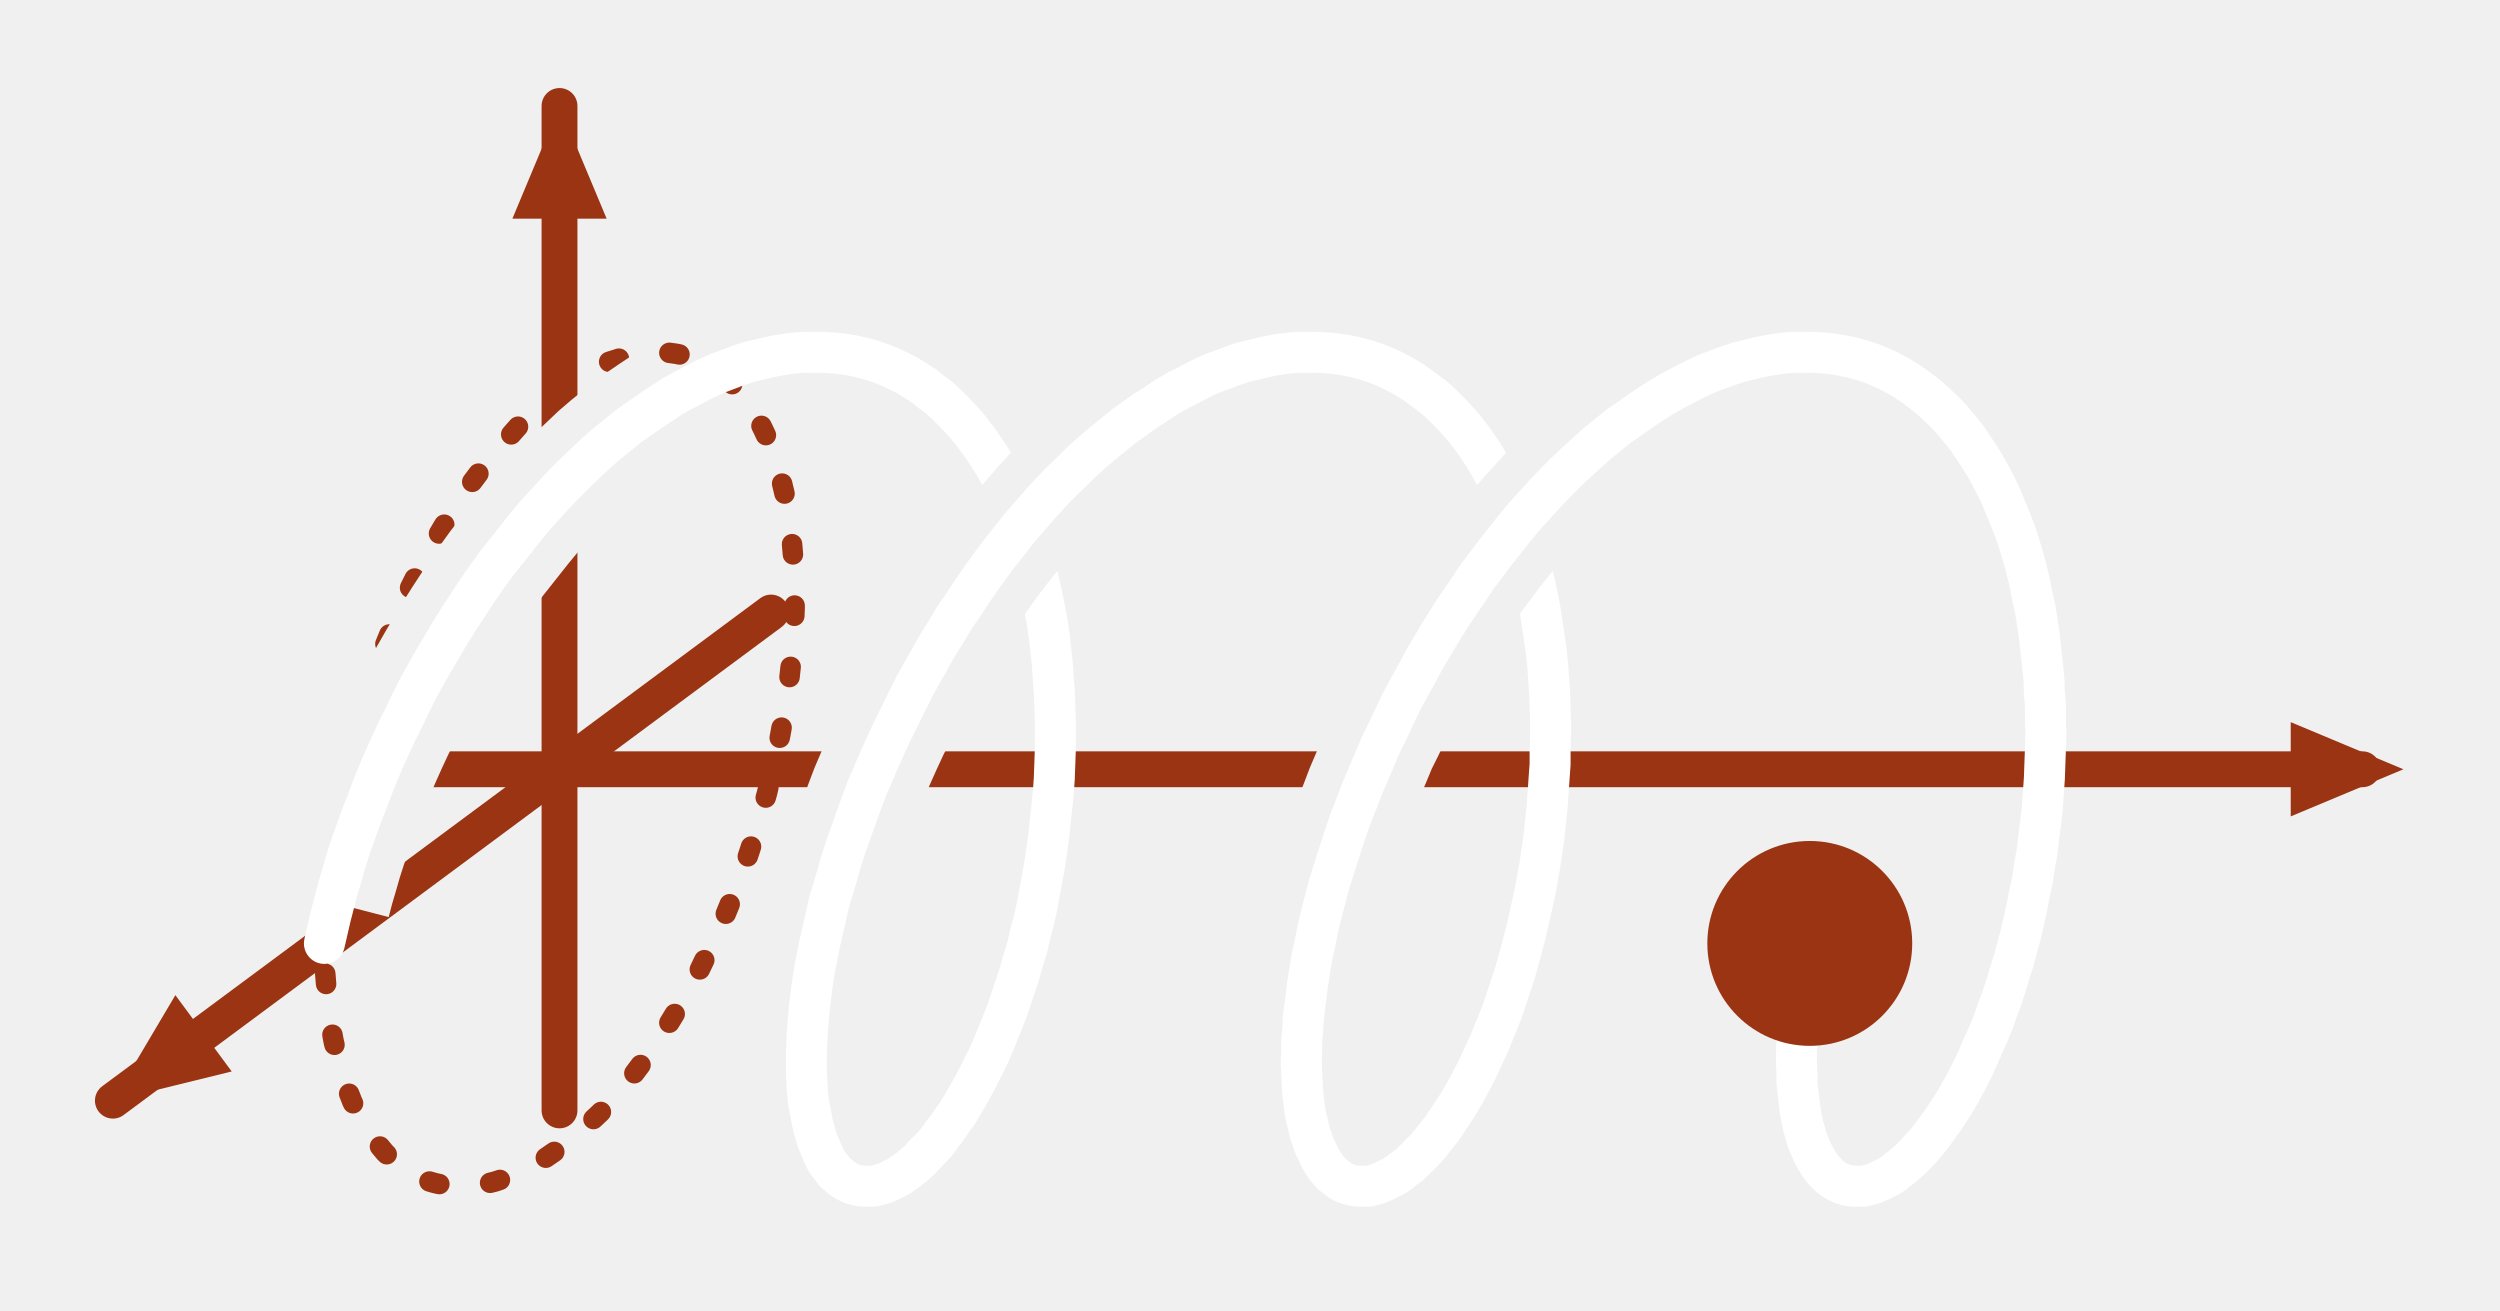
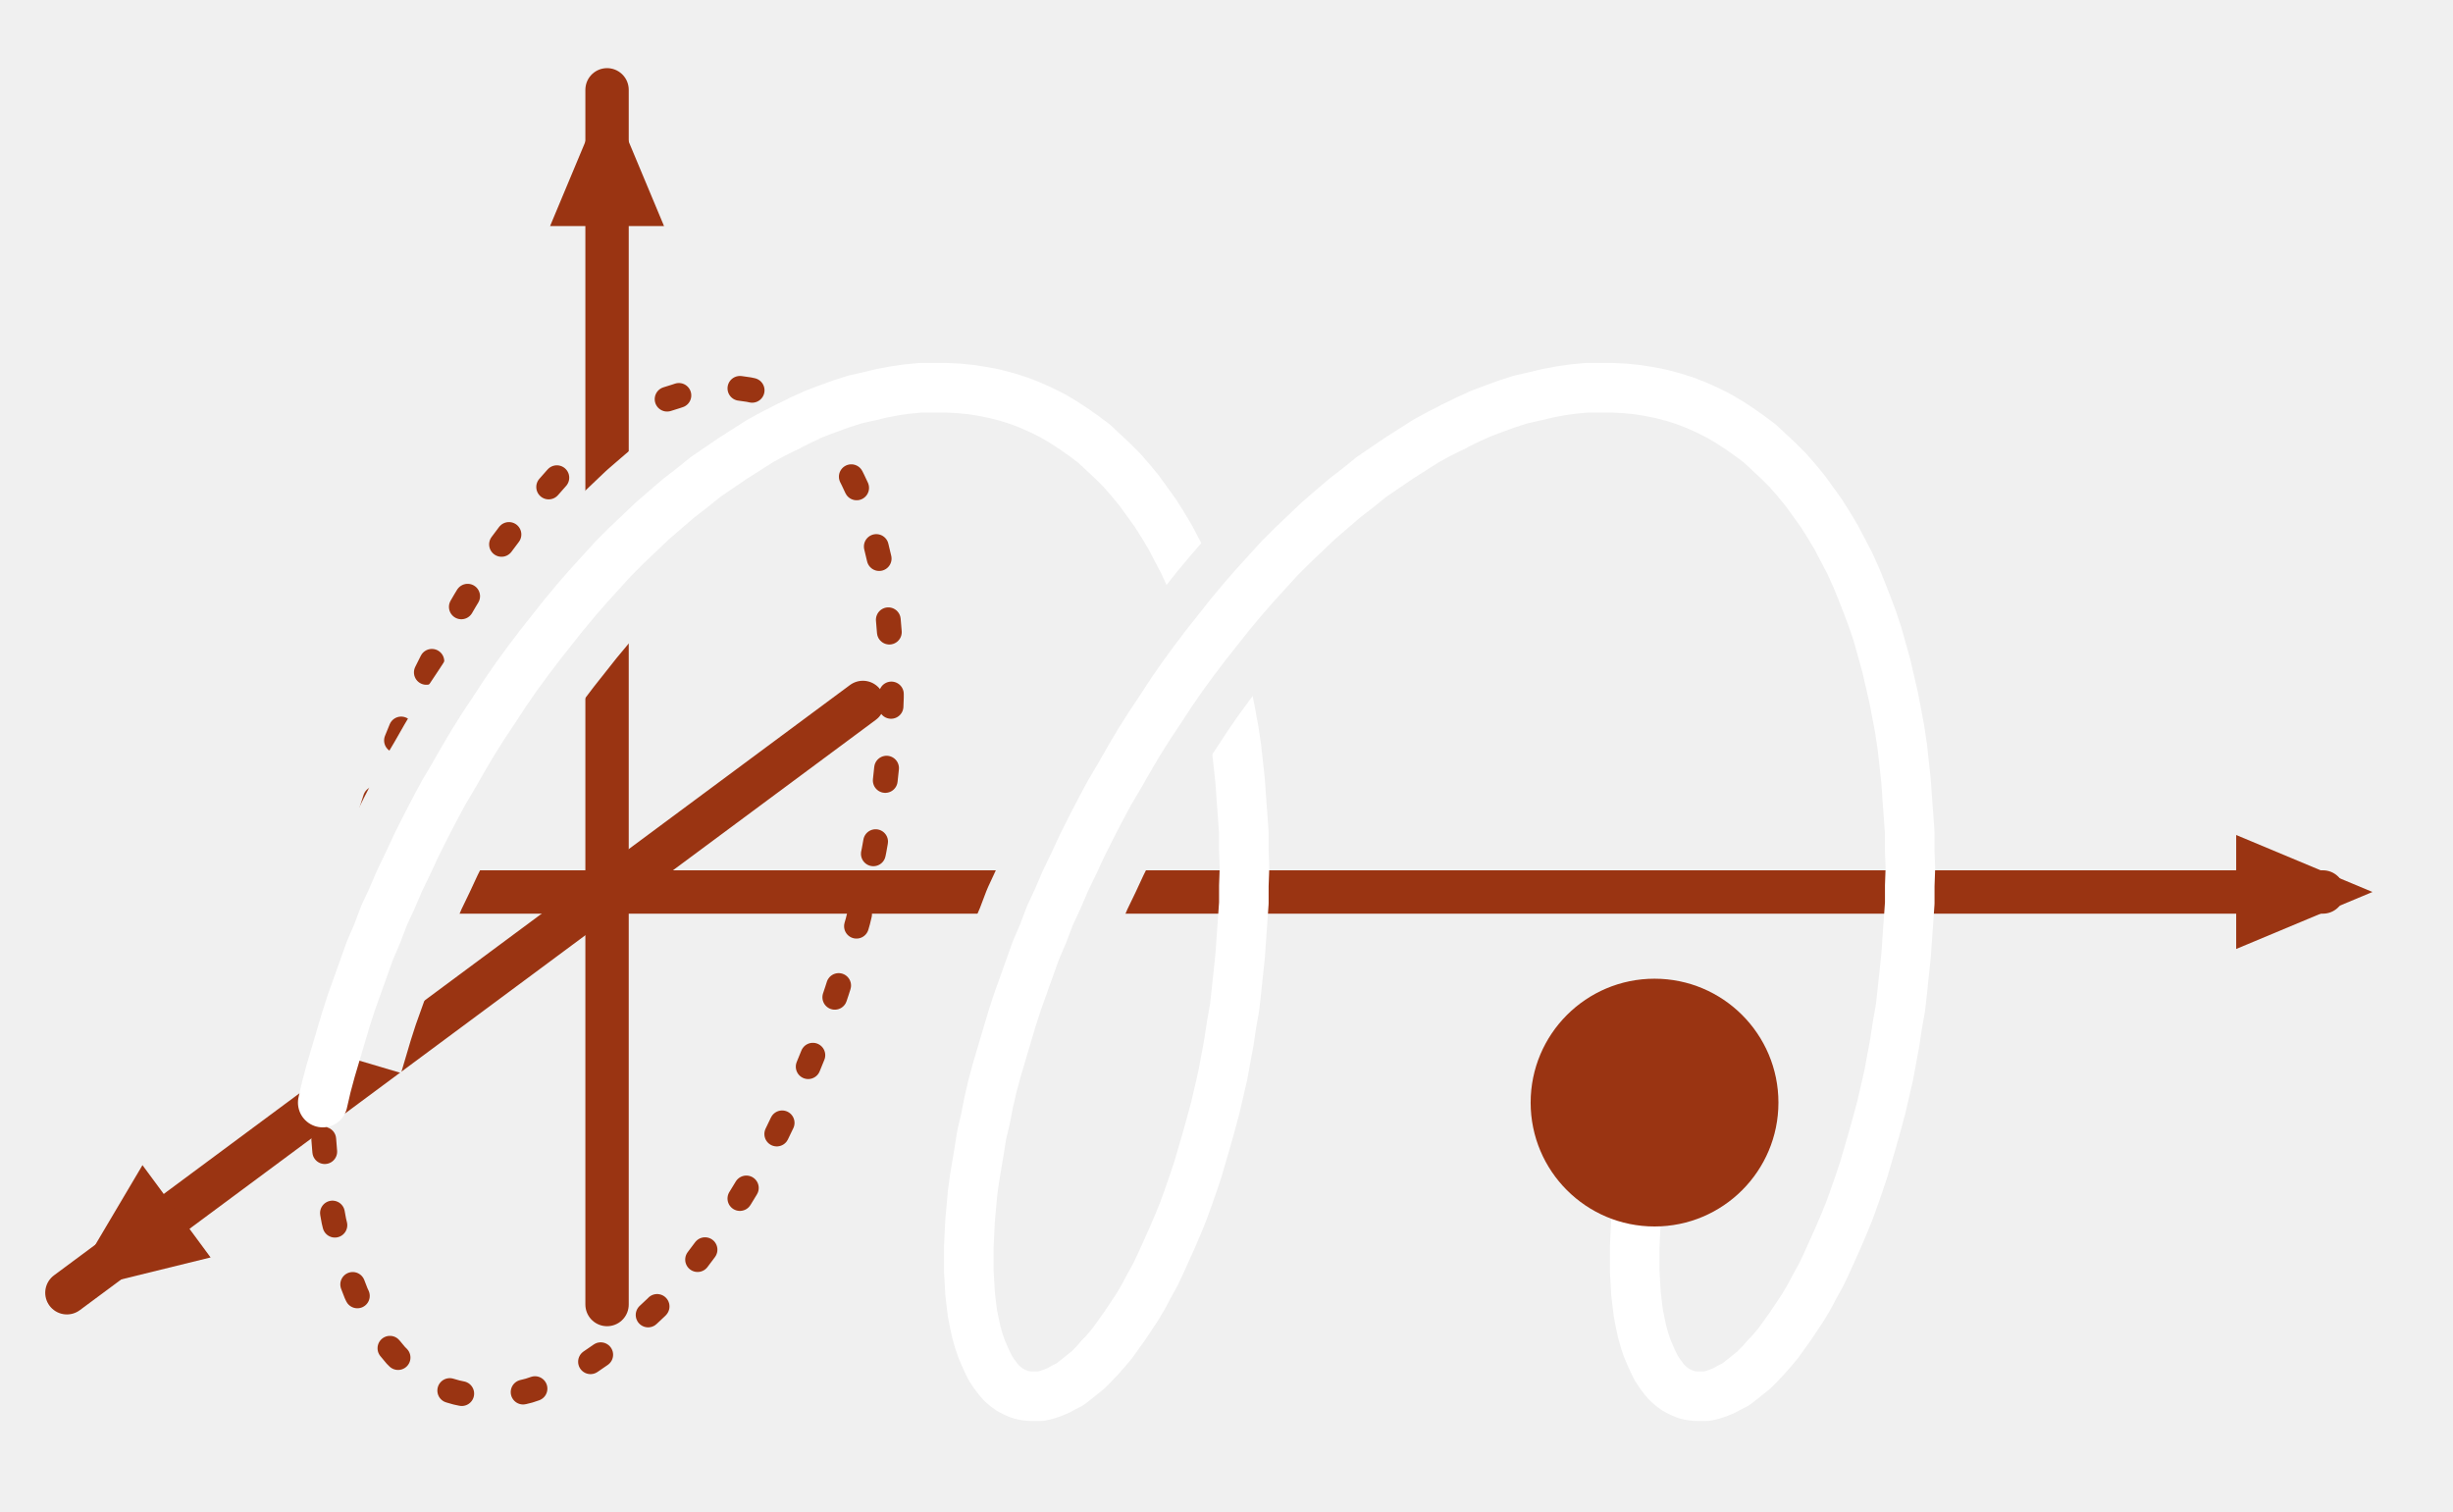
- <svg xmlns="http://www.w3.org/2000/svg" viewBox="50 150 410 215">
-   <g fill="none" stroke-linejoin="round" transform="translate(256 256) scale(0.84) translate(-248 -238)">
+ <svg xmlns="http://www.w3.org/2000/svg" viewBox="14 118 396 244">
+   <g fill="none" stroke-linejoin="round">
    <mask id="gap" maskUnits="userSpaceOnUse" x="-100" y="-100" width="700" height="700">
      <rect x="-100" y="-100" width="700" height="700" fill="#fff" />
      <g stroke="#000" stroke-width="22" stroke-linecap="butt">
-         <path d="M68.0 288.1 L68.7 285.4 L69.5 282.7 L70.3 279.9 L71.2 277.1 L72.2 274.3 L73.2 271.5 L74.3 268.7 L75.4 265.8 L76.5 263.0 L77.7 260.2 L79.0 257.3 L80.3 254.5 L81.7 251.7 L83.1 248.8 L84.5 246.0 L86.0 243.3 L87.6 240.5 L89.2 237.8 L90.8 235.1 L92.5 232.4 L94.2 229.8 L95.9 227.2 L97.7 224.6 L99.5 222.1 L101.4 219.7 L103.3 217.3 L105.2 214.9 L107.1 212.6 L109.1 210.4 L111.1 208.2 L113.1 206.1 L115.1 204.1 L117.2 202.1 L119.2 200.2 L121.3 198.4 L123.4 196.7 L125.5 195.0 L127.6 193.5 L129.8 192.0 L131.9 190.6" />
-         <path d="M180.3 340.0 L179.2 340.8 L178.2 341.5 L177.2 342.0 L176.2 342.5 L175.2 342.9 L174.2 343.2 L173.2 343.4 L172.3 343.4 L171.4 343.4 L170.5 343.3 L169.6 343.1 L168.8 342.8 L168.0 342.4 L167.2 341.9 L166.5 341.3 L165.7 340.6 L165.1 339.8 L164.4 338.9 L163.8 337.9 L163.3 336.8 L162.8 335.6 L162.3 334.4 L161.9 333.0 L161.5 331.6 L161.2 330.1 L160.9 328.5 L160.6 326.8 L160.4 325.0 L160.3 323.2 L160.2 321.3 L160.2 319.3 L160.2 317.2 L160.3 315.1 L160.4 312.9 L160.6 310.7 L160.8 308.4 L161.1 306.0 L161.4 303.6 L161.8 301.1 L162.3 298.6 L162.8 296.0 L163.4 293.4 L164.0 290.8 L164.6 288.1 L165.4 285.4 L166.2 282.7 L167.0 279.9 L167.9 277.1 L168.9 274.3 L169.9 271.5 L170.9 268.7 L172.0 265.8 L173.2 263.0 L174.4 260.2 L175.7 257.3 L177.0 254.5 L178.4 251.7 L179.8 248.8 L181.2 246.0 L182.7 243.3 L184.3 240.5 L185.8 237.8 L187.5 235.1 L189.1 232.4 L190.9 229.8 L192.6 227.2 L194.4 224.6 L196.2 222.1 L198.0 219.7 L199.9 217.3 L201.8 214.9 L203.8 212.6 L205.7 210.4 L207.7 208.2 L209.7 206.1 L211.8 204.1 L213.8 202.1 L215.9 200.2 L218.0 198.4 L220.1 196.7 L222.2 195.0 L224.3 193.5 L226.4 192.0" />
-         <path d="M276.9 340.0 L275.9 340.8 L274.8 341.5 L273.8 342.0 L272.8 342.5 L271.8 342.9 L270.8 343.2 L269.9 343.4 L269.0 343.4 L268.0 343.4 L267.1 343.3 L266.3 343.1 L265.4 342.8 L264.6 342.4 L263.9 341.9 L263.1 341.3 L262.4 340.6 L261.7 339.8 L261.1 338.9 L260.5 337.9 L260.0 336.8 L259.4 335.6 L259.0 334.4 L258.5 333.0 L258.2 331.6 L257.8 330.1 L257.5 328.5 L257.3 326.8 L257.1 325.0 L257.0 323.2 L256.9 321.3 L256.8 319.3 L256.9 317.2 L256.9 315.1 L257.1 312.9 L257.2 310.7 L257.5 308.4 L257.8 306.0 L258.1 303.6 L258.5 301.1 L258.9 298.6 L259.5 296.0 L260.0 293.4 L260.6 290.8 L261.3 288.1 L262.0 285.4 L262.8 282.7 L263.7 279.9 L264.6 277.1 L265.5 274.3 L266.5 271.5 L267.6 268.7 L268.7 265.8 L269.9 263.0 L271.1 260.2 L272.3 257.3 L273.7 254.5 L275.0 251.7 L276.4 248.8 L277.9 246.0 L279.4 243.3 L280.9 240.5 L282.5 237.8 L284.1 235.1 L285.8 232.4 L287.5 229.8 L289.3 227.2 L291.0 224.6 L292.9 222.1 L294.7 219.7 L296.6 217.3 L298.5 214.9 L300.4 212.6 L302.4 210.4 L304.4 208.2 L306.4 206.1 L308.4 204.1 L310.5 202.1 L312.6 200.2 L314.6 198.4 L316.7 196.7 L318.8 195.0 L321.0 193.5 L323.1 192.0 L325.2 190.6" />
-         <path d="M374.6 339.2 L373.6 340.0 L372.6 340.8 L371.5 341.5 L370.5 342.0 L369.5 342.5 L368.5 342.9 L367.5 343.2 L366.6 343.4 L365.6 343.4 L364.7 343.4 L363.8 343.3 L362.9 343.1 L362.1 342.8 L361.3 342.4 L360.5 341.9 L359.8 341.3 L359.1 340.6 L358.4 339.8 L357.8 338.9 L357.2 337.9 L356.6 336.8 L356.1 335.6 L355.6 334.4 L355.2 333.0 L354.8 331.6 L354.5 330.1 L354.2 328.5 L354.0 326.8 L353.8 325.0 L353.6 323.2 L353.6 321.3 L353.5 319.3 L353.5 317.2 L353.6 315.1 L353.7 312.9 L353.9 310.7 L354.1 308.4 L354.4 306.0 L354.8 303.6" />
+         <path d="M68.2 288.1 L69.0 285.4 L69.8 282.7 L70.7 279.9 L71.7 277.1 L72.7 274.3 L73.7 271.5 L74.9 268.7 L76.0 265.8 L77.3 263.0 L78.5 260.2 L79.9 257.3 L81.2 254.5 L82.6 251.7 L84.1 248.8 L85.6 246.0 L87.2 243.3 L88.8 240.5 L90.4 237.8 L92.1 235.1 L93.9 232.4 L95.6 229.8 L97.4 227.2 L99.3 224.6 L101.2 222.1 L103.1 219.7 L105.0 217.3 L107.0 214.9 L109.0 212.6 L111.0 210.4 L113.0 208.2 L115.1 206.1 L117.2 204.1 L119.3 202.1 L121.5 200.2 L123.6 198.4 L125.8 196.7 L127.9 195.0 L130.1 193.5 L132.3 192.0 L134.5 190.6" />
+         <path d="M188.6 340.0 L187.6 340.8 L186.7 341.5 L185.7 342.0 L184.8 342.5 L183.8 342.9 L182.9 343.2 L182.0 343.4 L181.1 343.4 L180.3 343.4 L179.4 343.3 L178.6 343.1 L177.9 342.8 L177.1 342.4 L176.4 341.9 L175.7 341.3 L175.1 340.6 L174.5 339.8 L173.9 338.9 L173.4 337.9 L172.9 336.8 L172.4 335.6 L172.0 334.4 L171.6 333.0 L171.3 331.6 L171.0 330.1 L170.8 328.5 L170.6 326.8 L170.5 325.0 L170.4 323.2 L170.4 321.3 L170.4 319.3 L170.5 317.2 L170.6 315.1 L170.8 312.9 L171.0 310.7 L171.3 308.4 L171.7 306.0 L172.1 303.6 L172.5 301.1 L173.1 298.6 L173.6 296.0 L174.2 293.4 L174.9 290.8 L175.7 288.1 L176.5 285.4 L177.3 282.7 L178.2 279.9 L179.2 277.1 L180.2 274.3 L181.2 271.5 L182.4 268.7 L183.5 265.8 L184.8 263.0 L186.0 260.2 L187.4 257.3 L188.7 254.5 L190.1 251.7 L191.6 248.8 L193.1 246.0 L194.7 243.3 L196.3 240.5 L197.9 237.8 L199.6 235.1 L201.4 232.4 L203.1 229.8 L204.9 227.2 L206.8 224.6 L208.7 222.1 L210.6 219.7 L212.5 217.3 L214.5 214.9 L216.5 212.6 L218.5 210.4 L220.5 208.2 L222.6 206.1 L224.7 204.1 L226.8 202.1 L229.0 200.2 L231.1 198.4 L233.3 196.7 L235.4 195.0 L237.6 193.5 L239.8 192.0 L242.0 190.6" />
+         <path d="M296.1 340.0 L295.1 340.8 L294.2 341.5 L293.2 342.0 L292.3 342.5 L291.3 342.9 L290.4 343.2 L289.5 343.4 L288.6 343.4 L287.8 343.4 L286.9 343.3 L286.1 343.1 L285.4 342.8 L284.6 342.4 L283.9 341.9 L283.2 341.3 L282.6 340.6 L282.0 339.8 L281.4 338.9 L280.9 337.9 L280.4 336.8 L279.9 335.6 L279.5 334.4 L279.1 333.0 L278.8 331.6 L278.5 330.1 L278.3 328.5 L278.1 326.8 L278.0 325.0 L277.9 323.2 L277.9 321.3 L277.9 319.3 L278.0 317.2 L278.1 315.1 L278.3 312.9 L278.5 310.7 L278.8 308.4 L279.2 306.0 L279.6 303.6" />
      </g>
-       <circle cx="356.1" cy="296.0" r="27" fill="#000" stroke="none" />
+       <circle cx="281.1" cy="296.0" r="27" fill="#000" stroke="none" />
    </mask>
    <g mask="url(#gap)">
      <path d="M66.1 296.0 L66.1 293.4 L66.2 290.8 L66.4 288.1 L66.6 285.4 L66.8 282.7 L67.1 279.9 L67.5 277.1 L67.9 274.3 L68.4 271.5 L68.9 268.7 L69.5 265.8 L70.1 263.0 L70.8 260.2 L71.5 257.3 L72.3 254.5 L73.1 251.7 L74.0 248.8 L74.9 246.0 L75.8 243.3 L76.9 240.5 L77.9 237.8 L79.0 235.1 L80.1 232.4 L81.3 229.8 L82.5 227.2 L83.8 224.6 L85.0 222.1 L86.3 219.7 L87.7 217.3 L89.1 214.9 L90.5 212.6 L91.9 210.4 L93.3 208.2 L94.8 206.1 L96.3 204.1 L97.8 202.1 L99.4 200.2 L100.9 198.4 L102.5 196.7 L104.0 195.0 L105.6 193.5 L107.2 192.0 L108.8 190.6 L110.4 189.2 L112.0 188.0 L113.6 186.9 L115.2 185.8 L116.8 184.8 L118.4 184.0 L120.0 183.2 L121.5 182.5 L123.1 182.0 L124.6 181.5 L126.2 181.1 L127.7 180.8 L129.2 180.6 L130.7 180.6 L132.1 180.6 L133.5 180.7 L134.9 180.9 L136.3 181.2 L137.7 181.6 L139.0 182.1 L140.2 182.7 L141.5 183.4 L142.7 184.2 L143.9 185.1 L145.0 186.1 L146.1 187.2 L147.1 188.4 L148.2 189.6 L149.1 191.0 L150.0 192.4 L150.9 193.9 L151.7 195.5 L152.5 197.2 L153.2 199.0 L153.9 200.8 L154.5 202.7 L155.1 204.7 L155.6 206.8 L156.1 208.9 L156.5 211.1 L156.9 213.3 L157.2 215.6 L157.4 218.0 L157.6 220.4 L157.8 222.9 L157.9 225.4 L157.9 228.0 L157.9 230.6 L157.8 233.2 L157.6 235.9 L157.4 238.6 L157.2 241.3 L156.9 244.1 L156.5 246.9 L156.1 249.7 L155.6 252.5 L155.1 255.3 L154.5 258.2 L153.9 261.0 L153.2 263.8 L152.5 266.7 L151.7 269.5 L150.9 272.3 L150.0 275.2 L149.1 278.0 L148.2 280.7 L147.1 283.5 L146.1 286.2 L145.0 288.9 L143.9 291.6 L142.7 294.2 L141.5 296.8 L140.2 299.4 L139.0 301.9 L137.7 304.3 L136.3 306.7 L134.9 309.1 L133.5 311.4 L132.1 313.6 L130.7 315.8 L129.2 317.9 L127.7 319.9 L126.2 321.9 L124.6 323.8 L123.1 325.6 L121.5 327.3 L120.0 329.0 L118.4 330.5 L116.8 332.0 L115.2 333.4 L113.6 334.8 L112.0 336.0 L110.4 337.1 L108.8 338.2 L107.2 339.2 L105.6 340.0 L104.0 340.8 L102.5 341.5 L100.9 342.0 L99.4 342.5 L97.8 342.9 L96.3 343.2 L94.8 343.4 L93.3 343.4 L91.9 343.4 L90.5 343.3 L89.1 343.1 L87.7 342.8 L86.3 342.4 L85.0 341.9 L83.8 341.3 L82.5 340.6 L81.3 339.8 L80.1 338.9 L79.0 337.9 L77.9 336.8 L76.9 335.6 L75.8 334.4 L74.9 333.0 L74.0 331.6 L73.1 330.1 L72.3 328.5 L71.5 326.8 L70.8 325.0 L70.1 323.2 L69.5 321.3 L68.9 319.3 L68.4 317.2 L67.9 315.1 L67.5 312.9 L67.1 310.7 L66.8 308.4 L66.6 306.0 L66.4 303.6 L66.2 301.1 L66.1 298.6 L66.1 296.0" stroke="#9a3412" stroke-width="4" stroke-dasharray="2 10" stroke-linecap="round" />
      <g stroke="#9a3412" stroke-width="7" stroke-linecap="round">
        <line x1="112.0" y1="328.6" x2="112.0" y2="132.5" />
        <line x1="153.3" y1="231.4" x2="24.8" y2="326.7" />
-         <line x1="86.0" y1="262.0" x2="464.0" y2="262.0" />
+         <line x1="86.0" y1="262.0" x2="389.0" y2="262.0" />
      </g>
      <path d="M112.0 132.5 L121.2 154.5 L102.8 154.5 Z" fill="#9a3412" />
      <path d="M24.8 326.7 L37.0 306.1 L48.0 321.0 Z" fill="#9a3412" />
-       <path d="M472.0 262.0 L450.0 271.2 L450.0 252.8 Z" fill="#9a3412" />
+       <path d="M397.0 262.0 L375.0 271.2 L375.0 252.8 Z" fill="#9a3412" />
      <g stroke="#ffffff" stroke-width="8" stroke-linecap="round">
-         <path d="M138.3 186.9 L140.4 185.8 L142.6 184.8 L144.7 184.0 L146.8 183.2 L148.9 182.5 L151.0 182.0 L153.1 181.5 L155.2 181.1 L157.2 180.8 L159.3 180.6 L161.3 180.6 L163.3 180.6 L165.2 180.7 L167.2 180.9 L169.1 181.2 L171.0 181.6 L172.8 182.1 L174.6 182.7 L176.4 183.4 L178.1 184.2 L179.9 185.1 L181.5 186.1 L183.2 187.2 L184.7 188.4 L186.3 189.6 L187.8 191.0 L189.2 192.4 L190.6 193.9 L192.0 195.5 L193.3 197.2 L194.6 199.0 L195.8 200.8 L197.0 202.7 L198.1 204.7 L199.1 206.8 L200.1 208.9 L201.1 211.1 L202.0 213.3 L202.8 215.6 L203.6 218.0 L204.4 220.4 L205.0 222.9 L205.6 225.4 L206.2 228.0 L206.7 230.6 L207.2 233.2 L207.6 235.9 L207.9 238.6 L208.2 241.3 L208.4 244.1 L208.6 246.9 L208.7 249.7 L208.8 252.5 L208.8 255.3 L208.8 258.2 L208.7 261.0 L208.6 263.8 L208.4 266.7 L208.1 269.5 L207.8 272.3 L207.5 275.2 L207.1 278.0 L206.7 280.7 L206.2 283.5 L205.7 286.2 L205.2 288.9 L204.6 291.6 L203.9 294.2 L203.3 296.8 L202.5 299.4 L201.8 301.9 L201.0 304.3 L200.2 306.7 L199.4 309.1 L198.5 311.4 L197.6 313.6 L196.7 315.8 L195.8 317.9 L194.8 319.9 L193.8 321.9 L192.8 323.8 L191.8 325.6 L190.8 327.3 L189.8 329.0 L188.7 330.5 L187.7 332.0 L186.6 333.4 L185.6 334.8 L184.5 336.0 L183.4 337.1" />
-         <path d="M232.8 188.0 L235.0 186.9 L237.1 185.8 L239.2 184.8 L241.4 184.0 L243.5 183.2 L245.6 182.5 L247.7 182.0 L249.8 181.5 L251.8 181.1 L253.9 180.8 L255.9 180.6 L257.9 180.6 L259.9 180.6 L261.9 180.7 L263.8 180.9 L265.7 181.2 L267.6 181.6 L269.5 182.1 L271.3 182.7 L273.1 183.4 L274.8 184.2 L276.5 185.1 L278.2 186.1 L279.8 187.2 L281.4 188.4 L283.0 189.6 L284.5 191.0 L285.9 192.4 L287.3 193.9 L288.7 195.5 L290.0 197.2 L291.3 199.0 L292.5 200.8 L293.6 202.7 L294.7 204.7 L295.8 206.8 L296.8 208.9 L297.8 211.1 L298.7 213.3 L299.5 215.6 L300.3 218.0 L301.0 220.4 L301.7 222.9 L302.3 225.4 L302.9 228.0 L303.4 230.6 L303.8 233.2 L304.2 235.9 L304.6 238.6 L304.9 241.3 L305.1 244.1 L305.3 246.9 L305.4 249.7 L305.5 252.5 L305.5 255.3 L305.4 258.2 L305.4 261.0 L305.2 263.8 L305.0 266.7 L304.8 269.5 L304.5 272.3 L304.2 275.2 L303.8 278.0 L303.4 280.7 L302.9 283.5 L302.4 286.2 L301.8 288.9 L301.2 291.6 L300.6 294.2 L299.9 296.8 L299.2 299.4 L298.5 301.9 L297.7 304.3 L296.9 306.7 L296.1 309.1 L295.2 311.4 L294.3 313.6 L293.4 315.8 L292.4 317.9 L291.5 319.9 L290.5 321.9 L289.5 323.8 L288.5 325.6 L287.5 327.3 L286.4 329.0 L285.4 330.5 L284.4 332.0 L283.3 333.4 L282.2 334.8 L281.2 336.0 L280.1 337.1" />
-         <path d="M331.6 186.9 L333.8 185.8 L335.9 184.8 L338.0 184.0 L340.2 183.2 L342.3 182.5 L344.4 182.0 L346.4 181.5 L348.5 181.1 L350.6 180.8 L352.6 180.6 L354.6 180.6 L356.6 180.6 L358.6 180.7 L360.5 180.9 L362.4 181.2 L364.3 181.6 L366.1 182.1 L368.0 182.7 L369.7 183.4 L371.5 184.2 L373.2 185.1 L374.9 186.1 L376.5 187.2 L378.1 188.4 L379.6 189.6 L381.1 191.0 L382.6 192.4 L384.0 193.9 L385.3 195.5 L386.7 197.2 L387.9 199.0 L389.1 200.8 L390.3 202.7 L391.4 204.7 L392.5 206.8 L393.5 208.9 L394.4 211.1 L395.3 213.3 L396.2 215.6 L397.0 218.0 L397.7 220.4 L398.4 222.9 L399.0 225.4 L399.5 228.0 L400.1 230.6 L400.5 233.2 L400.9 235.9 L401.2 238.6 L401.5 241.3 L401.8 244.1 L401.9 246.9 L402.1 249.7 L402.1 252.5 L402.2 255.3 L402.1 258.2 L402.0 261.0 L401.9 263.8 L401.7 266.7 L401.5 269.5 L401.2 272.3 L400.8 275.2 L400.5 278.0 L400.0 280.7 L399.6 283.5 L399.0 286.2 L398.5 288.9 L397.9 291.6 L397.3 294.2 L396.6 296.8 L395.9 299.4 L395.1 301.9 L394.4 304.3 L393.6 306.7 L392.7 309.1 L391.9 311.4 L391.0 313.6 L390.0 315.8 L389.1 317.9 L388.2 319.9 L387.2 321.9 L386.2 323.8 L385.2 325.6 L384.2 327.3 L383.1 329.0 L382.1 330.5 L381.0 332.0 L380.0 333.4 L378.9 334.8 L377.8 336.0" />
+         <path d="M141.1 186.9 L143.3 185.8 L145.5 184.8 L147.6 184.0 L149.8 183.2 L152.0 182.5 L154.2 182.0 L156.3 181.5 L158.4 181.1 L160.5 180.8 L162.6 180.6 L164.7 180.6 L166.8 180.6 L168.8 180.7 L170.8 180.9 L172.7 181.2 L174.7 181.6 L176.6 182.1 L178.5 182.7 L180.3 183.4 L182.1 184.2 L183.9 185.1 L185.6 186.1 L187.3 187.2 L189.0 188.4 L190.6 189.6 L192.1 191.0 L193.6 192.4 L195.1 193.9 L196.5 195.5 L197.9 197.2 L199.2 199.0 L200.5 200.8 L201.7 202.7 L202.9 204.7 L204.0 206.8 L205.1 208.9 L206.1 211.1 L207.0 213.3 L207.9 215.6 L208.8 218.0 L209.6 220.4 L210.3 222.9 L211.0 225.4 L211.6 228.0 L212.2 230.6 L212.7 233.2 L213.2 235.9 L213.6 238.6 L213.9 241.3 L214.2 244.1 L214.4 246.9 L214.6 249.7 L214.8 252.5 L214.8 255.3 L214.9 258.2 L214.8 261.0 L214.8 263.8 L214.6 266.7 L214.4 269.5 L214.2 272.3 L213.9 275.2 L213.6 278.0 L213.3 280.7 L212.8 283.5 L212.4 286.2 L211.9 288.9 L211.4 291.6 L210.8 294.2 L210.2 296.8 L209.5 299.4 L208.8 301.9 L208.1 304.3 L207.4 306.7 L206.6 309.1 L205.8 311.4 L205.0 313.6 L204.1 315.8 L203.2 317.9 L202.3 319.9 L201.4 321.9 L200.5 323.8 L199.5 325.6 L198.6 327.3 L197.6 329.0 L196.6 330.5 L195.6 332.0 L194.6 333.4 L193.6 334.8 L192.6 336.0 L191.6 337.1" />
+         <path d="M248.6 186.9 L250.8 185.8 L253.0 184.8 L255.1 184.0 L257.3 183.2 L259.5 182.5 L261.7 182.0 L263.8 181.5 L265.9 181.1 L268.0 180.8 L270.1 180.6 L272.2 180.6 L274.3 180.6 L276.3 180.7 L278.3 180.9 L280.2 181.2 L282.2 181.6 L284.1 182.1 L286.0 182.7 L287.8 183.4 L289.6 184.2 L291.4 185.1 L293.1 186.1 L294.8 187.2 L296.5 188.4 L298.1 189.6 L299.6 191.0 L301.1 192.4 L302.6 193.9 L304.0 195.5 L305.4 197.2 L306.7 199.0 L308.0 200.8 L309.2 202.7 L310.4 204.7 L311.5 206.8 L312.6 208.9 L313.6 211.1 L314.5 213.3 L315.4 215.6 L316.3 218.0 L317.1 220.4 L317.8 222.9 L318.5 225.4 L319.1 228.0 L319.7 230.6 L320.2 233.2 L320.7 235.9 L321.1 238.6 L321.4 241.3 L321.7 244.1 L321.9 246.9 L322.1 249.7 L322.3 252.5 L322.3 255.3 L322.4 258.2 L322.3 261.0 L322.3 263.8 L322.1 266.7 L321.9 269.5 L321.7 272.3 L321.4 275.2 L321.1 278.0 L320.8 280.7 L320.3 283.5 L319.9 286.2 L319.4 288.9 L318.9 291.6 L318.3 294.2 L317.7 296.8 L317.0 299.4 L316.3 301.9 L315.6 304.3 L314.9 306.7 L314.1 309.1 L313.3 311.4 L312.5 313.6 L311.6 315.8 L310.7 317.9 L309.8 319.9 L308.9 321.9 L308.0 323.8 L307.0 325.6 L306.1 327.3 L305.1 329.0 L304.1 330.5 L303.1 332.0 L302.1 333.4 L301.1 334.8 L300.1 336.0 L299.1 337.1" />
      </g>
    </g>
    <g stroke="#ffffff" stroke-width="8" stroke-linecap="round">
-       <path d="M66.1 296.0 L66.7 293.4 L67.3 290.8 L68.0 288.1 L68.7 285.4 L69.5 282.7 L70.3 279.9 L71.2 277.1 L72.2 274.3 L73.2 271.5 L74.3 268.7 L75.4 265.8 L76.5 263.0 L77.7 260.2 L79.0 257.3 L80.3 254.5 L81.7 251.7 L83.1 248.8 L84.5 246.0 L86.0 243.3 L87.6 240.5 L89.2 237.8 L90.8 235.1 L92.5 232.4 L94.2 229.8 L95.9 227.2 L97.7 224.6 L99.5 222.1 L101.4 219.7 L103.3 217.3 L105.2 214.9 L107.1 212.6 L109.1 210.4 L111.1 208.2 L113.1 206.1 L115.1 204.1 L117.2 202.1 L119.2 200.2 L121.3 198.4 L123.4 196.7 L125.5 195.0 L127.6 193.5 L129.8 192.0 L131.9 190.6 L134.0 189.2 L136.2 188.0 L138.3 186.9" />
-       <path d="M183.4 337.1 L182.4 338.2 L181.3 339.2 L180.3 340.0 L179.2 340.8 L178.2 341.5 L177.2 342.0 L176.2 342.5 L175.2 342.9 L174.2 343.2 L173.2 343.4 L172.3 343.4 L171.4 343.4 L170.5 343.3 L169.6 343.1 L168.8 342.8 L168.0 342.4 L167.2 341.9 L166.5 341.3 L165.7 340.6 L165.1 339.8 L164.4 338.9 L163.8 337.9 L163.3 336.8 L162.8 335.6 L162.3 334.4 L161.9 333.0 L161.5 331.6 L161.2 330.1 L160.9 328.5 L160.6 326.8 L160.4 325.0 L160.3 323.2 L160.2 321.3 L160.2 319.3 L160.2 317.2 L160.3 315.1 L160.4 312.9 L160.6 310.7 L160.8 308.4 L161.1 306.0 L161.4 303.6 L161.8 301.1 L162.3 298.6 L162.8 296.0 L163.4 293.4 L164.0 290.8 L164.6 288.1 L165.4 285.4 L166.2 282.7 L167.0 279.9 L167.9 277.1 L168.9 274.3 L169.9 271.5 L170.9 268.7 L172.0 265.8 L173.2 263.0 L174.4 260.2 L175.7 257.3 L177.0 254.5 L178.4 251.7 L179.8 248.8 L181.2 246.0 L182.7 243.3 L184.3 240.5 L185.8 237.8 L187.5 235.1 L189.1 232.4 L190.9 229.8 L192.6 227.2 L194.4 224.6 L196.2 222.1 L198.0 219.7 L199.9 217.3 L201.8 214.9 L203.8 212.6 L205.7 210.4 L207.7 208.2 L209.7 206.1 L211.8 204.1 L213.8 202.1 L215.9 200.2 L218.0 198.4 L220.1 196.7 L222.2 195.0 L224.3 193.5 L226.4 192.0 L228.6 190.6 L230.7 189.2 L232.8 188.0" />
-       <path d="M280.1 337.1 L279.0 338.2 L278.0 339.2 L276.9 340.0 L275.9 340.8 L274.8 341.5 L273.8 342.0 L272.8 342.5 L271.8 342.9 L270.8 343.2 L269.9 343.4 L269.0 343.4 L268.0 343.4 L267.1 343.3 L266.3 343.1 L265.4 342.8 L264.6 342.4 L263.9 341.9 L263.1 341.3 L262.4 340.6 L261.7 339.8 L261.1 338.9 L260.5 337.9 L260.0 336.8 L259.4 335.6 L259.0 334.4 L258.5 333.0 L258.2 331.6 L257.8 330.1 L257.5 328.5 L257.3 326.8 L257.1 325.0 L257.0 323.2 L256.9 321.3 L256.8 319.3 L256.9 317.2 L256.9 315.1 L257.1 312.9 L257.2 310.7 L257.5 308.4 L257.8 306.0 L258.1 303.6 L258.5 301.1 L258.9 298.6 L259.5 296.0 L260.0 293.4 L260.6 290.8 L261.3 288.1 L262.0 285.4 L262.8 282.7 L263.7 279.9 L264.6 277.1 L265.5 274.3 L266.5 271.5 L267.6 268.7 L268.7 265.8 L269.9 263.0 L271.1 260.2 L272.3 257.3 L273.7 254.5 L275.0 251.7 L276.4 248.8 L277.9 246.0 L279.4 243.3 L280.9 240.5 L282.5 237.8 L284.1 235.1 L285.8 232.4 L287.5 229.8 L289.3 227.2 L291.0 224.6 L292.9 222.1 L294.7 219.7 L296.6 217.3 L298.5 214.9 L300.4 212.6 L302.4 210.4 L304.4 208.2 L306.4 206.1 L308.4 204.1 L310.5 202.1 L312.6 200.2 L314.6 198.4 L316.7 196.7 L318.8 195.0 L321.0 193.5 L323.1 192.0 L325.2 190.6 L327.4 189.2 L329.5 188.0 L331.6 186.9" />
-       <path d="M377.8 336.0 L376.8 337.1 L375.7 338.2 L374.6 339.2 L373.6 340.0 L372.6 340.8 L371.5 341.5 L370.5 342.0 L369.5 342.5 L368.5 342.9 L367.5 343.2 L366.6 343.4 L365.6 343.4 L364.7 343.4 L363.8 343.3 L362.9 343.1 L362.1 342.8 L361.3 342.4 L360.5 341.9 L359.8 341.3 L359.1 340.6 L358.4 339.8 L357.8 338.9 L357.2 337.9 L356.6 336.8 L356.1 335.6 L355.6 334.4 L355.2 333.0 L354.8 331.6 L354.5 330.1 L354.2 328.5 L354.0 326.8 L353.8 325.0 L353.6 323.2 L353.6 321.3 L353.5 319.3 L353.5 317.2 L353.6 315.1 L353.7 312.9 L353.9 310.7 L354.1 308.4 L354.4 306.0 L354.8 303.6 L355.2 301.1 L355.6 298.6 L356.1 296.0" />
+       <path d="M66.1 296.0 L66.7 293.4 L67.4 290.8 L68.2 288.1 L69.0 285.4 L69.8 282.7 L70.7 279.9 L71.7 277.1 L72.7 274.3 L73.7 271.5 L74.9 268.7 L76.0 265.8 L77.3 263.0 L78.5 260.2 L79.9 257.3 L81.2 254.5 L82.6 251.7 L84.1 248.8 L85.6 246.0 L87.2 243.3 L88.8 240.5 L90.4 237.8 L92.1 235.1 L93.9 232.4 L95.6 229.8 L97.4 227.2 L99.3 224.6 L101.2 222.1 L103.1 219.7 L105.0 217.3 L107.0 214.9 L109.0 212.6 L111.0 210.4 L113.0 208.2 L115.1 206.1 L117.2 204.1 L119.3 202.1 L121.5 200.2 L123.6 198.4 L125.8 196.7 L127.9 195.0 L130.1 193.5 L132.3 192.0 L134.5 190.6 L136.7 189.2 L138.9 188.0 L141.1 186.9" />
+       <path d="M191.6 337.1 L190.6 338.2 L189.6 339.2 L188.6 340.0 L187.6 340.8 L186.7 341.5 L185.7 342.0 L184.8 342.5 L183.8 342.9 L182.9 343.2 L182.0 343.4 L181.1 343.4 L180.3 343.4 L179.4 343.3 L178.6 343.1 L177.9 342.8 L177.1 342.4 L176.4 341.9 L175.7 341.3 L175.1 340.6 L174.5 339.8 L173.9 338.9 L173.4 337.9 L172.9 336.8 L172.4 335.6 L172.0 334.4 L171.6 333.0 L171.3 331.6 L171.0 330.1 L170.8 328.5 L170.6 326.8 L170.5 325.0 L170.4 323.2 L170.4 321.3 L170.4 319.3 L170.5 317.2 L170.6 315.1 L170.8 312.9 L171.0 310.7 L171.3 308.4 L171.7 306.0 L172.1 303.6 L172.5 301.1 L173.1 298.6 L173.6 296.0 L174.2 293.4 L174.9 290.8 L175.7 288.1 L176.5 285.4 L177.3 282.7 L178.2 279.9 L179.2 277.1 L180.2 274.3 L181.2 271.5 L182.4 268.7 L183.5 265.8 L184.8 263.0 L186.0 260.2 L187.4 257.3 L188.7 254.5 L190.1 251.7 L191.6 248.8 L193.1 246.0 L194.7 243.3 L196.3 240.5 L197.9 237.8 L199.6 235.1 L201.4 232.4 L203.1 229.8 L204.9 227.2 L206.8 224.6 L208.7 222.1 L210.6 219.7 L212.5 217.3 L214.5 214.9 L216.5 212.6 L218.5 210.4 L220.5 208.2 L222.6 206.1 L224.7 204.1 L226.8 202.1 L229.0 200.2 L231.1 198.4 L233.3 196.7 L235.4 195.0 L237.6 193.5 L239.8 192.0 L242.0 190.6 L244.2 189.2 L246.4 188.0 L248.6 186.9" />
+       <path d="M299.1 337.1 L298.1 338.2 L297.1 339.2 L296.1 340.0 L295.1 340.8 L294.2 341.5 L293.2 342.0 L292.3 342.5 L291.3 342.9 L290.4 343.2 L289.5 343.4 L288.6 343.4 L287.8 343.4 L286.9 343.3 L286.1 343.1 L285.4 342.8 L284.6 342.4 L283.9 341.9 L283.2 341.3 L282.6 340.6 L282.0 339.8 L281.4 338.9 L280.9 337.9 L280.4 336.8 L279.9 335.6 L279.5 334.4 L279.1 333.0 L278.8 331.6 L278.5 330.1 L278.3 328.5 L278.1 326.8 L278.0 325.0 L277.9 323.2 L277.9 321.3 L277.9 319.3 L278.0 317.2 L278.1 315.1 L278.3 312.9 L278.5 310.7 L278.8 308.4 L279.2 306.0 L279.6 303.6 L280.0 301.1 L280.6 298.6 L281.1 296.0" />
    </g>
-     <circle cx="356.1" cy="296.0" r="20" fill="#9a3412" stroke="none" />
+     <circle cx="281.1" cy="296.0" r="20" fill="#9a3412" stroke="none" />
  </g>
</svg>
